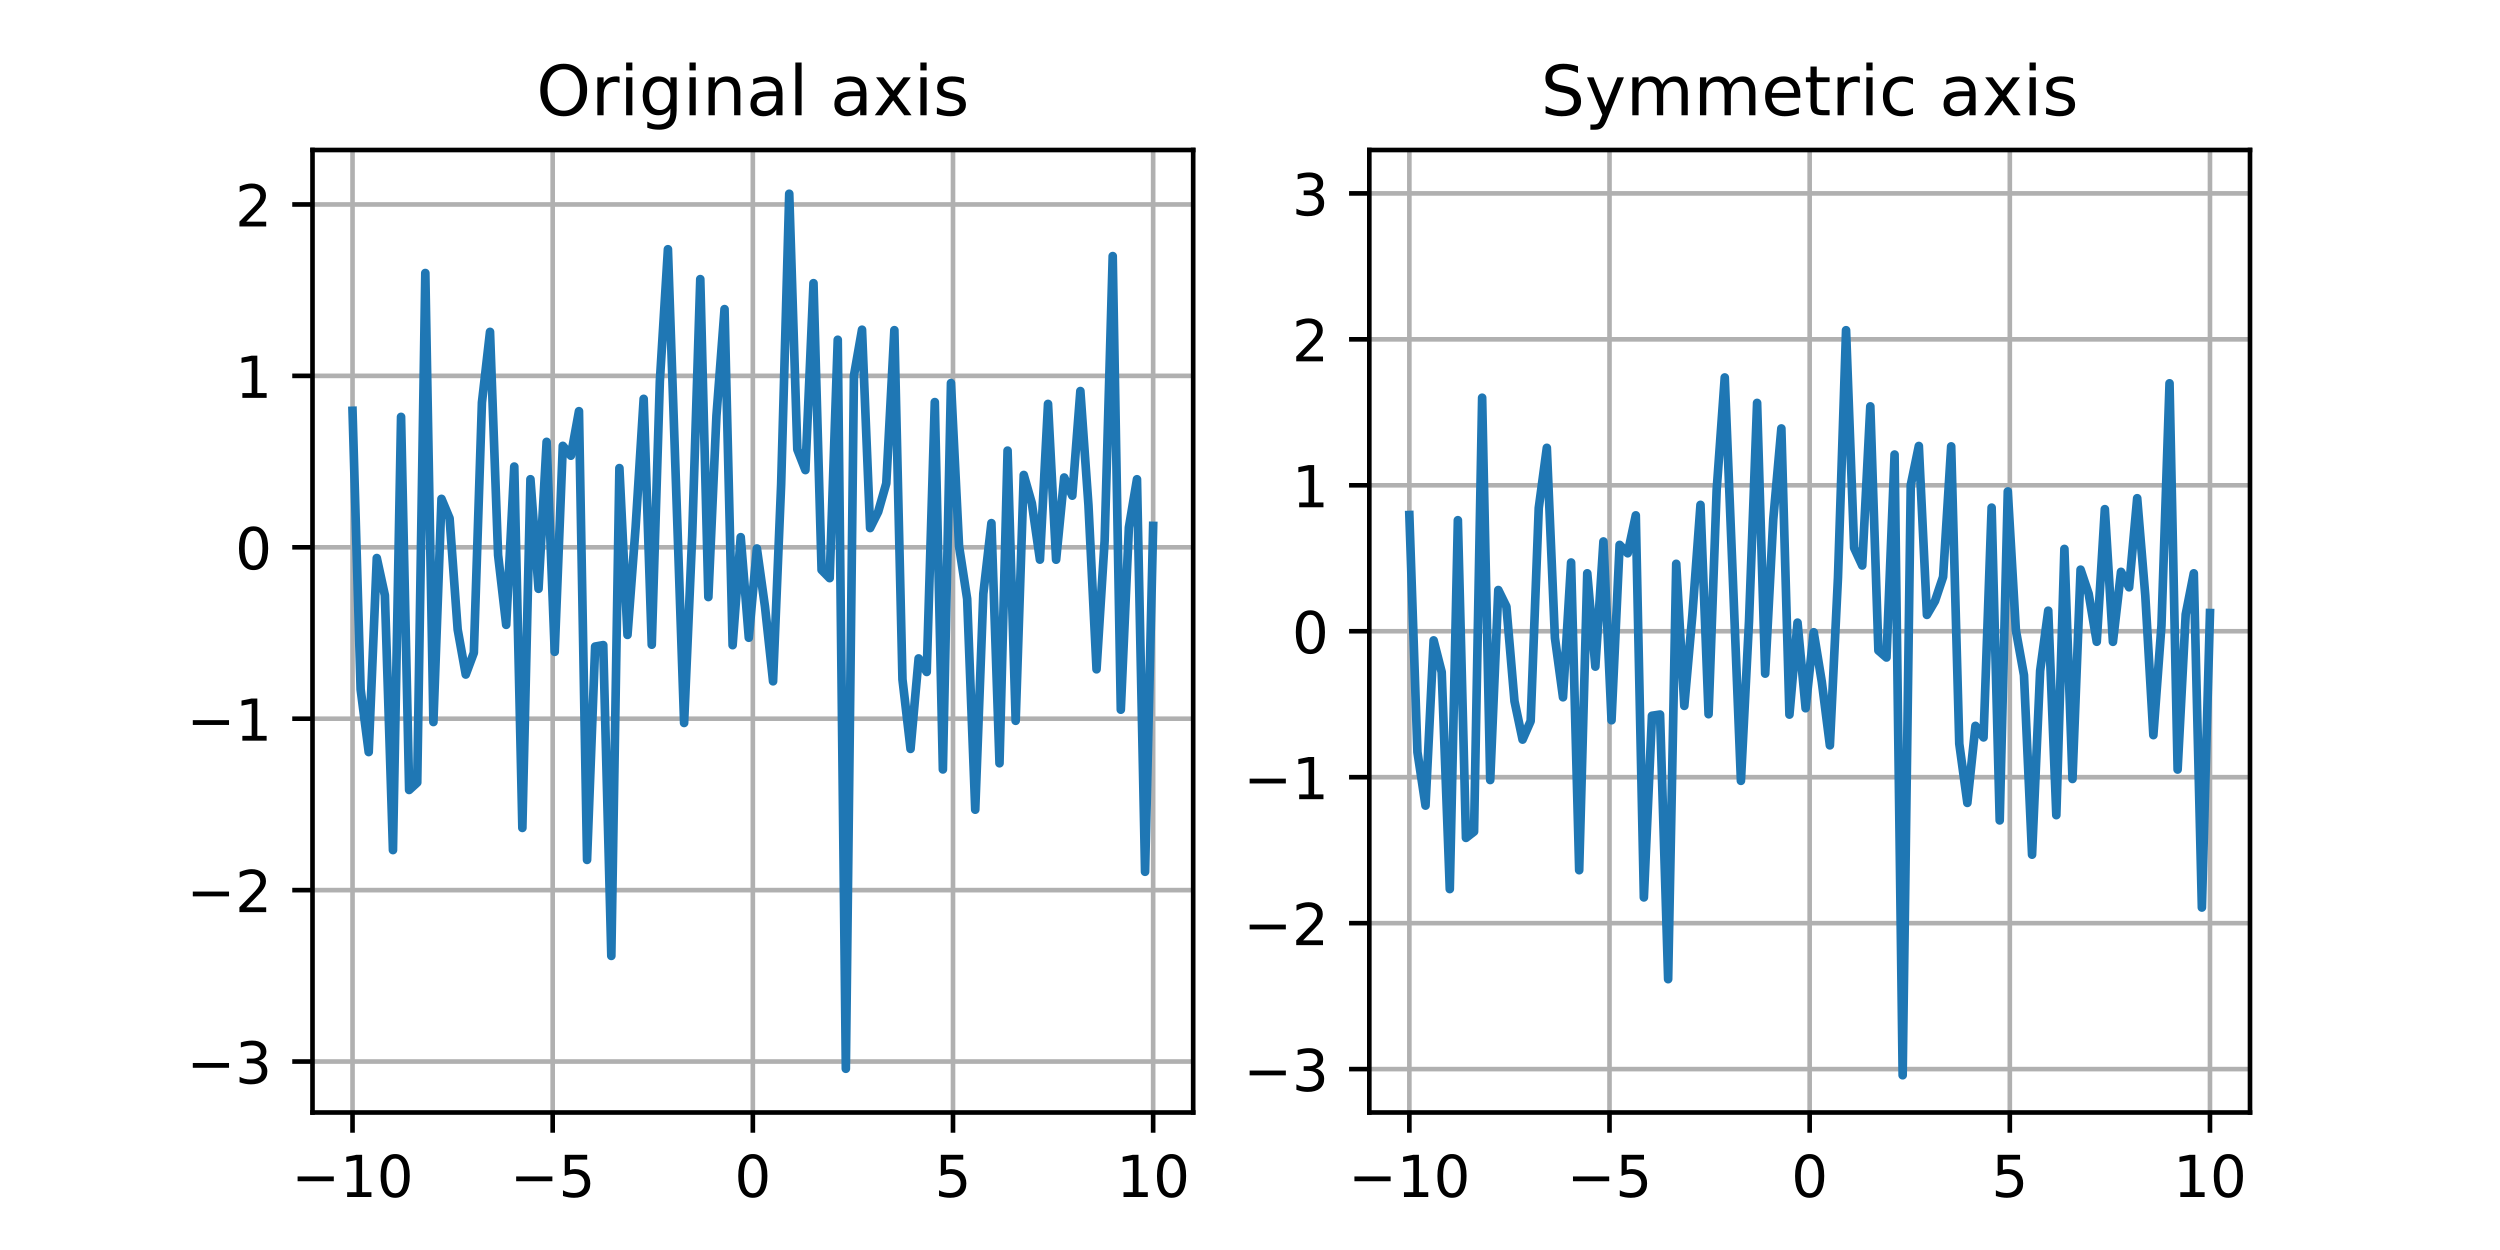
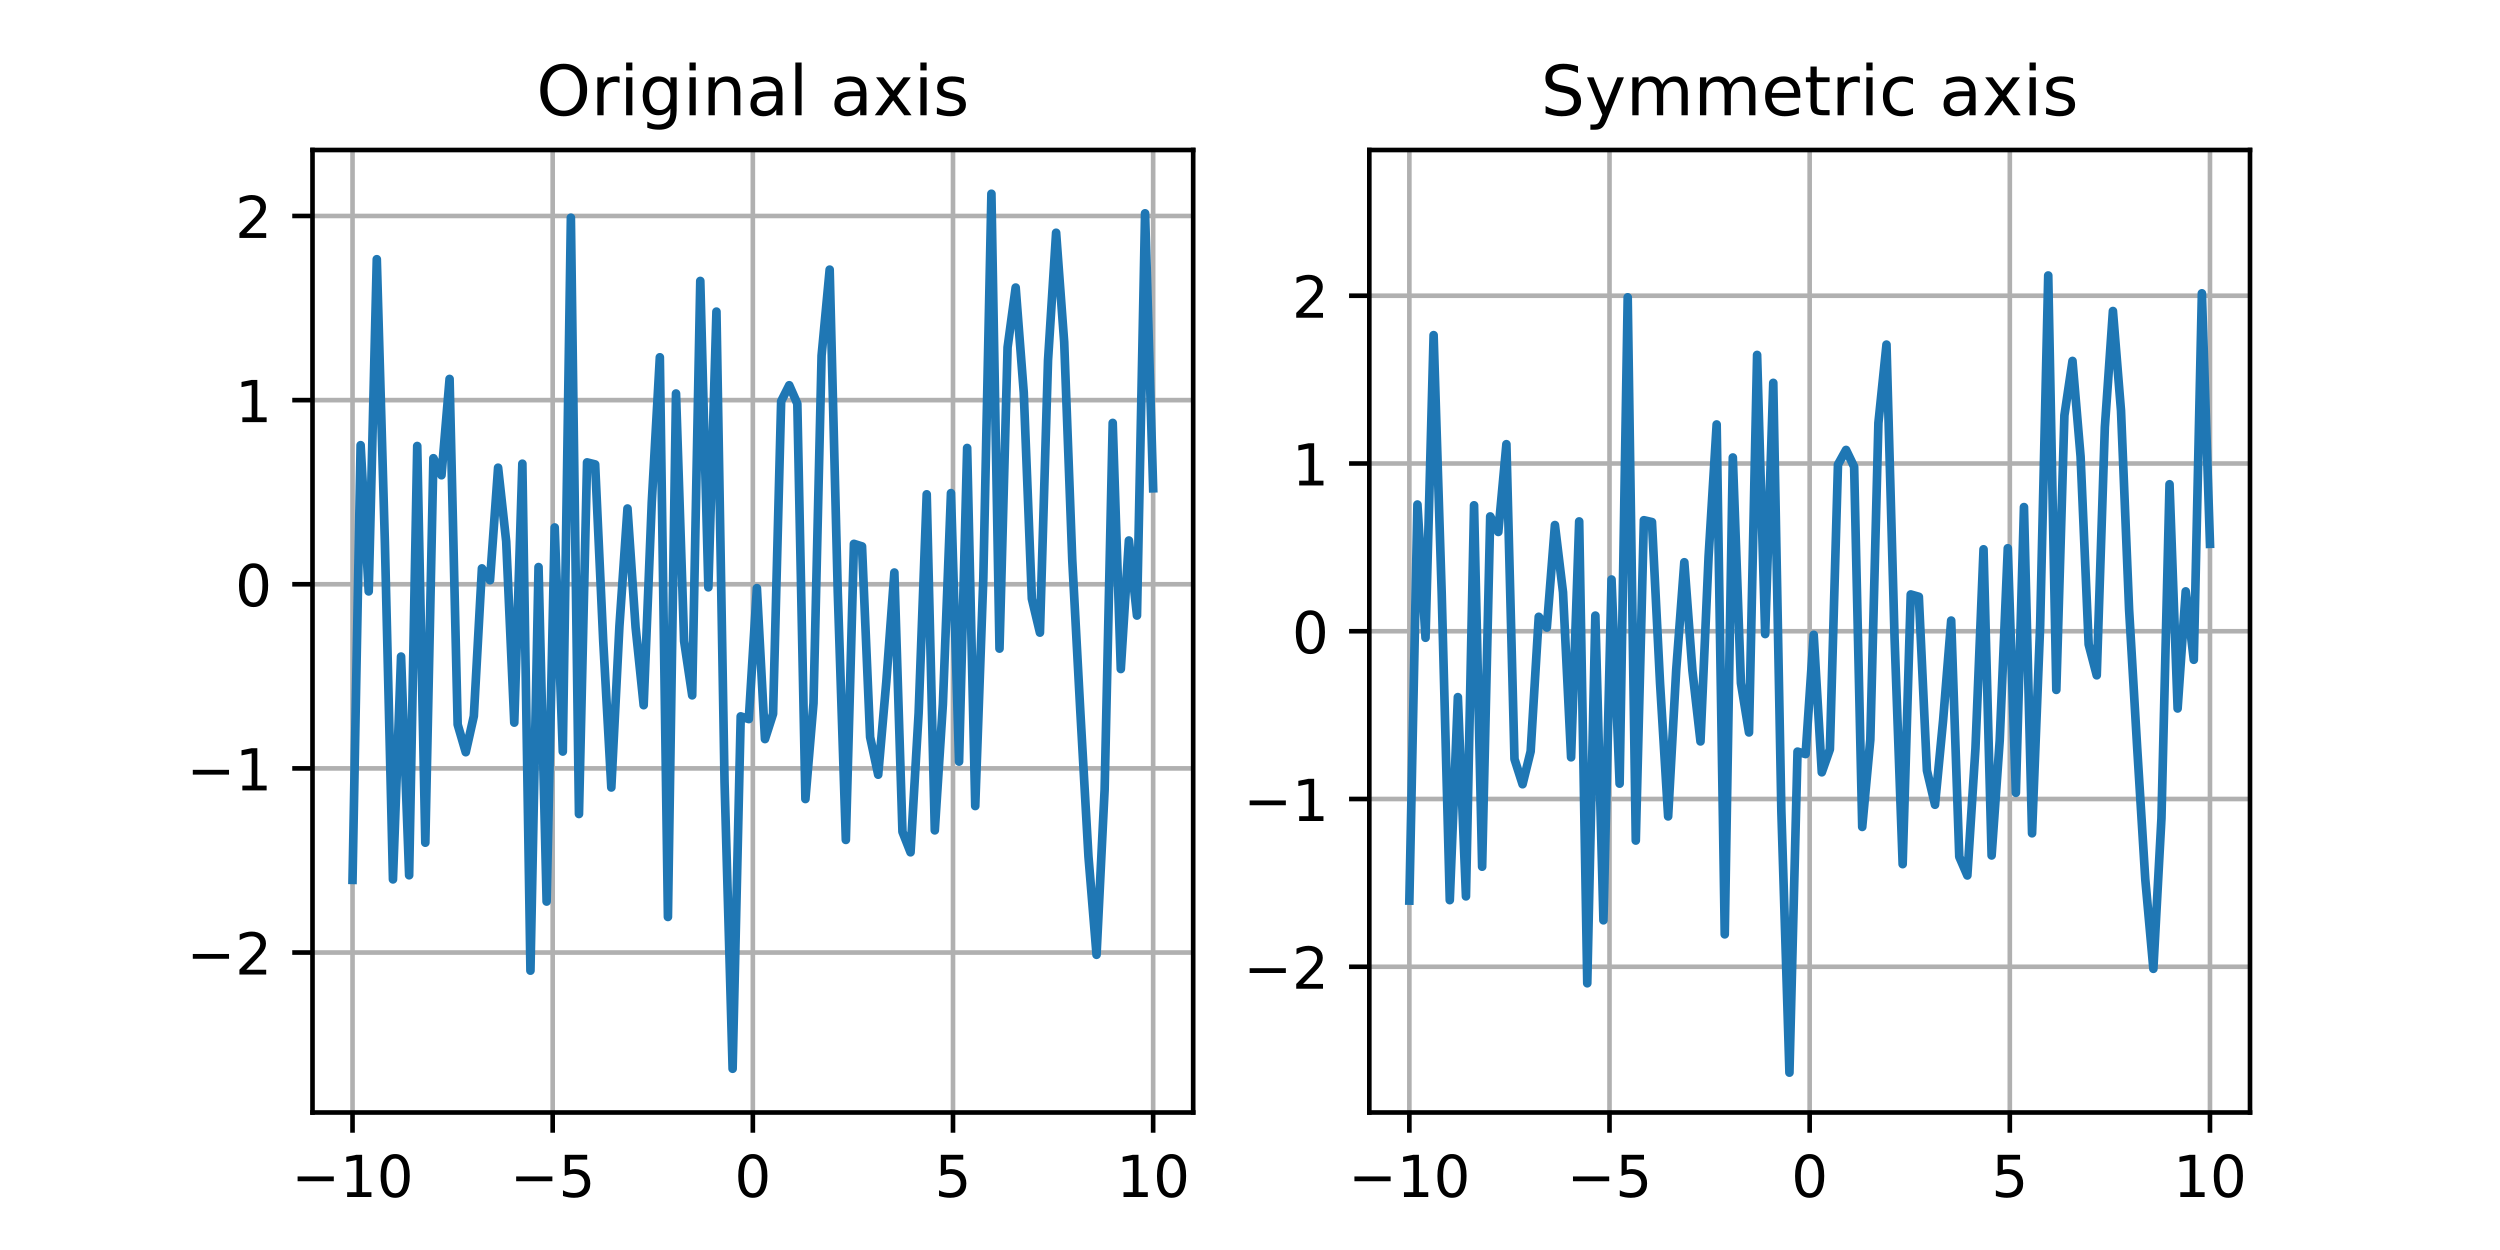
<svg xmlns="http://www.w3.org/2000/svg" xmlns:xlink="http://www.w3.org/1999/xlink" width="432pt" height="216pt" viewBox="0 0 432 216" version="1.1">
  <defs>
    <style type="text/css">*{stroke-linejoin: round; stroke-linecap: butt}</style>
  </defs>
  <g id="figure_1">
    <g id="patch_1">
      <path d="M 0 216  L 432 216  L 432 0  L 0 0  z " style="fill: #ffffff" />
    </g>
    <g id="axes_1">
      <g id="patch_2">
        <path d="M 54 192.24  L 206.182 192.24  L 206.182 25.92  L 54 25.92  z " style="fill: #ffffff" />
      </g>
      <g id="matplotlib.axis_1">
        <g id="xtick_1">
          <g id="line2d_1">
-             <path d="M 60.917 192.24  L 60.917 25.92  " clip-path="url(#pf0ca32da38)" style="fill: none; stroke: #b0b0b0; stroke-width: 0.8; stroke-linecap: square" />
+             <path d="M 60.917 192.24  L 60.917 25.92  " clip-path="url(#p2e3b4c66e9)" style="fill: none; stroke: #b0b0b0; stroke-width: 0.8; stroke-linecap: square" />
          </g>
          <g id="line2d_2">
            <defs>
-               <path id="m6219844177" d="M 0 0  L 0 3.5  " style="stroke: #000000; stroke-width: 0.8" />
+               <path id="m6298e9e919" d="M 0 0  L 0 3.5  " style="stroke: #000000; stroke-width: 0.8" />
            </defs>
            <g>
-               <use xlink:href="#m6219844177" x="60.917" y="192.24" style="stroke: #000000; stroke-width: 0.8" />
+               <use xlink:href="#m6298e9e919" x="60.917" y="192.24" style="stroke: #000000; stroke-width: 0.8" />
            </g>
          </g>
          <g id="text_1">
            <g transform="translate(50.36501 206.8384) scale(0.1 -0.1)">
              <defs>
                <path id="DejaVuSans-2212" d="M 678 2272  L 4684 2272  L 4684 1741  L 678 1741  L 678 2272  z " transform="scale(0.015625)" />
                <path id="DejaVuSans-31" d="M 794 531  L 1825 531  L 1825 4091  L 703 3866  L 703 4441  L 1819 4666  L 2450 4666  L 2450 531  L 3481 531  L 3481 0  L 794 0  L 794 531  z " transform="scale(0.015625)" />
                <path id="DejaVuSans-30" d="M 2034 4250  Q 1547 4250 1301 3770  Q 1056 3291 1056 2328  Q 1056 1369 1301 889  Q 1547 409 2034 409  Q 2525 409 2770 889  Q 3016 1369 3016 2328  Q 3016 3291 2770 3770  Q 2525 4250 2034 4250  z M 2034 4750  Q 2819 4750 3233 4129  Q 3647 3509 3647 2328  Q 3647 1150 3233 529  Q 2819 -91 2034 -91  Q 1250 -91 836 529  Q 422 1150 422 2328  Q 422 3509 836 4129  Q 1250 4750 2034 4750  z " transform="scale(0.015625)" />
              </defs>
              <use xlink:href="#DejaVuSans-2212" />
              <use xlink:href="#DejaVuSans-31" transform="translate(83.78906 0)" />
              <use xlink:href="#DejaVuSans-30" transform="translate(147.4121 0)" />
            </g>
          </g>
        </g>
        <g id="xtick_2">
          <g id="line2d_3">
-             <path d="M 95.504 192.24  L 95.504 25.92  " clip-path="url(#pf0ca32da38)" style="fill: none; stroke: #b0b0b0; stroke-width: 0.8; stroke-linecap: square" />
+             <path d="M 95.504 192.24  L 95.504 25.92  " clip-path="url(#p2e3b4c66e9)" style="fill: none; stroke: #b0b0b0; stroke-width: 0.8; stroke-linecap: square" />
          </g>
          <g id="line2d_4">
            <g>
-               <use xlink:href="#m6219844177" x="95.504" y="192.24" style="stroke: #000000; stroke-width: 0.8" />
+               <use xlink:href="#m6298e9e919" x="95.504" y="192.24" style="stroke: #000000; stroke-width: 0.8" />
            </g>
          </g>
          <g id="text_2">
            <g transform="translate(88.13304 206.8384) scale(0.1 -0.1)">
              <defs>
                <path id="DejaVuSans-35" d="M 691 4666  L 3169 4666  L 3169 4134  L 1269 4134  L 1269 2991  Q 1406 3038 1543 3061  Q 1681 3084 1819 3084  Q 2600 3084 3056 2656  Q 3513 2228 3513 1497  Q 3513 744 3044 326  Q 2575 -91 1722 -91  Q 1428 -91 1123 -41  Q 819 9 494 109  L 494 744  Q 775 591 1075 516  Q 1375 441 1709 441  Q 2250 441 2565 725  Q 2881 1009 2881 1497  Q 2881 1984 2565 2268  Q 2250 2553 1709 2553  Q 1456 2553 1204 2497  Q 953 2441 691 2322  L 691 4666  z " transform="scale(0.015625)" />
              </defs>
              <use xlink:href="#DejaVuSans-2212" />
              <use xlink:href="#DejaVuSans-35" transform="translate(83.78906 0)" />
            </g>
          </g>
        </g>
        <g id="xtick_3">
          <g id="line2d_5">
-             <path d="M 130.091 192.24  L 130.091 25.92  " clip-path="url(#pf0ca32da38)" style="fill: none; stroke: #b0b0b0; stroke-width: 0.8; stroke-linecap: square" />
+             <path d="M 130.091 192.24  L 130.091 25.92  " clip-path="url(#p2e3b4c66e9)" style="fill: none; stroke: #b0b0b0; stroke-width: 0.8; stroke-linecap: square" />
          </g>
          <g id="line2d_6">
            <g>
-               <use xlink:href="#m6219844177" x="130.091" y="192.24" style="stroke: #000000; stroke-width: 0.8" />
+               <use xlink:href="#m6298e9e919" x="130.091" y="192.24" style="stroke: #000000; stroke-width: 0.8" />
            </g>
          </g>
          <g id="text_3">
            <g transform="translate(126.9097 206.8384) scale(0.1 -0.1)">
              <use xlink:href="#DejaVuSans-30" />
            </g>
          </g>
        </g>
        <g id="xtick_4">
          <g id="line2d_7">
-             <path d="M 164.678 192.24  L 164.678 25.92  " clip-path="url(#pf0ca32da38)" style="fill: none; stroke: #b0b0b0; stroke-width: 0.8; stroke-linecap: square" />
+             <path d="M 164.678 192.24  L 164.678 25.92  " clip-path="url(#p2e3b4c66e9)" style="fill: none; stroke: #b0b0b0; stroke-width: 0.8; stroke-linecap: square" />
          </g>
          <g id="line2d_8">
            <g>
-               <use xlink:href="#m6219844177" x="164.678" y="192.24" style="stroke: #000000; stroke-width: 0.8" />
+               <use xlink:href="#m6298e9e919" x="164.678" y="192.24" style="stroke: #000000; stroke-width: 0.8" />
            </g>
          </g>
          <g id="text_4">
            <g transform="translate(161.4964 206.8384) scale(0.1 -0.1)">
              <use xlink:href="#DejaVuSans-35" />
            </g>
          </g>
        </g>
        <g id="xtick_5">
          <g id="line2d_9">
-             <path d="M 199.264 192.24  L 199.264 25.92  " clip-path="url(#pf0ca32da38)" style="fill: none; stroke: #b0b0b0; stroke-width: 0.8; stroke-linecap: square" />
+             <path d="M 199.264 192.24  L 199.264 25.92  " clip-path="url(#p2e3b4c66e9)" style="fill: none; stroke: #b0b0b0; stroke-width: 0.8; stroke-linecap: square" />
          </g>
          <g id="line2d_10">
            <g>
-               <use xlink:href="#m6219844177" x="199.264" y="192.24" style="stroke: #000000; stroke-width: 0.8" />
+               <use xlink:href="#m6298e9e919" x="199.264" y="192.24" style="stroke: #000000; stroke-width: 0.8" />
            </g>
          </g>
          <g id="text_5">
            <g transform="translate(192.902 206.8384) scale(0.1 -0.1)">
              <use xlink:href="#DejaVuSans-31" />
              <use xlink:href="#DejaVuSans-30" transform="translate(63.62305 0)" />
            </g>
          </g>
        </g>
      </g>
      <g id="matplotlib.axis_2">
        <g id="ytick_1">
          <g id="line2d_11">
-             <path d="M 54 183.434  L 206.182 183.434  " clip-path="url(#pf0ca32da38)" style="fill: none; stroke: #b0b0b0; stroke-width: 0.8; stroke-linecap: square" />
+             <path d="M 54 164.597  L 206.182 164.597  " clip-path="url(#p2e3b4c66e9)" style="fill: none; stroke: #b0b0b0; stroke-width: 0.8; stroke-linecap: square" />
          </g>
          <g id="line2d_12">
            <defs>
-               <path id="m2a6bf1ae21" d="M 0 0  L -3.5 0  " style="stroke: #000000; stroke-width: 0.8" />
+               <path id="m61e21901cb" d="M 0 0  L -3.5 0  " style="stroke: #000000; stroke-width: 0.8" />
            </defs>
            <g>
-               <use xlink:href="#m2a6bf1ae21" x="54" y="183.434" style="stroke: #000000; stroke-width: 0.8" />
+               <use xlink:href="#m61e21901cb" x="54" y="164.597" style="stroke: #000000; stroke-width: 0.8" />
            </g>
          </g>
          <g id="text_6">
-             <g transform="translate(32.25781 187.2335) scale(0.1 -0.1)">
-               <defs>
-                 <path id="DejaVuSans-33" d="M 2597 2516  Q 3050 2419 3304 2112  Q 3559 1806 3559 1356  Q 3559 666 3084 287  Q 2609 -91 1734 -91  Q 1441 -91 1130 -33  Q 819 25 488 141  L 488 750  Q 750 597 1062 519  Q 1375 441 1716 441  Q 2309 441 2620 675  Q 2931 909 2931 1356  Q 2931 1769 2642 2001  Q 2353 2234 1838 2234  L 1294 2234  L 1294 2753  L 1863 2753  Q 2328 2753 2575 2939  Q 2822 3125 2822 3475  Q 2822 3834 2567 4026  Q 2313 4219 1838 4219  Q 1578 4219 1281 4162  Q 984 4106 628 3988  L 628 4550  Q 988 4650 1302 4700  Q 1616 4750 1894 4750  Q 2613 4750 3031 4423  Q 3450 4097 3450 3541  Q 3450 3153 3228 2886  Q 3006 2619 2597 2516  z " transform="scale(0.015625)" />
-               </defs>
-               <use xlink:href="#DejaVuSans-2212" />
-               <use xlink:href="#DejaVuSans-33" transform="translate(83.78906 0)" />
-             </g>
-           </g>
-         </g>
-         <g id="ytick_2">
-           <g id="line2d_13">
-             <path d="M 54 153.814  L 206.182 153.814  " clip-path="url(#pf0ca32da38)" style="fill: none; stroke: #b0b0b0; stroke-width: 0.8; stroke-linecap: square" />
-           </g>
-           <g id="line2d_14">
-             <g>
-               <use xlink:href="#m2a6bf1ae21" x="54" y="153.814" style="stroke: #000000; stroke-width: 0.8" />
-             </g>
-           </g>
-           <g id="text_7">
-             <g transform="translate(32.25781 157.6128) scale(0.1 -0.1)">
+             <g transform="translate(32.25781 168.3963) scale(0.1 -0.1)">
              <defs>
                <path id="DejaVuSans-32" d="M 1228 531  L 3431 531  L 3431 0  L 469 0  L 469 531  Q 828 903 1448 1529  Q 2069 2156 2228 2338  Q 2531 2678 2651 2914  Q 2772 3150 2772 3378  Q 2772 3750 2511 3984  Q 2250 4219 1831 4219  Q 1534 4219 1204 4116  Q 875 4013 500 3803  L 500 4441  Q 881 4594 1212 4672  Q 1544 4750 1819 4750  Q 2544 4750 2975 4387  Q 3406 4025 3406 3419  Q 3406 3131 3298 2873  Q 3191 2616 2906 2266  Q 2828 2175 2409 1742  Q 1991 1309 1228 531  z " transform="scale(0.015625)" />
              </defs>
              <use xlink:href="#DejaVuSans-2212" />
              <use xlink:href="#DejaVuSans-32" transform="translate(83.78906 0)" />
            </g>
          </g>
        </g>
+         <g id="ytick_2">
+           <g id="line2d_13">
+             <path d="M 54 132.778  L 206.182 132.778  " clip-path="url(#p2e3b4c66e9)" style="fill: none; stroke: #b0b0b0; stroke-width: 0.8; stroke-linecap: square" />
+           </g>
+           <g id="line2d_14">
+             <g>
+               <use xlink:href="#m61e21901cb" x="54" y="132.778" style="stroke: #000000; stroke-width: 0.8" />
+             </g>
+           </g>
+           <g id="text_7">
+             <g transform="translate(32.25781 136.5772) scale(0.1 -0.1)">
+               <use xlink:href="#DejaVuSans-2212" />
+               <use xlink:href="#DejaVuSans-31" transform="translate(83.78906 0)" />
+             </g>
+           </g>
+         </g>
        <g id="ytick_3">
          <g id="line2d_15">
-             <path d="M 54 124.193  L 206.182 124.193  " clip-path="url(#pf0ca32da38)" style="fill: none; stroke: #b0b0b0; stroke-width: 0.8; stroke-linecap: square" />
+             <path d="M 54 100.959  L 206.182 100.959  " clip-path="url(#p2e3b4c66e9)" style="fill: none; stroke: #b0b0b0; stroke-width: 0.8; stroke-linecap: square" />
          </g>
          <g id="line2d_16">
            <g>
-               <use xlink:href="#m2a6bf1ae21" x="54" y="124.193" style="stroke: #000000; stroke-width: 0.8" />
+               <use xlink:href="#m61e21901cb" x="54" y="100.959" style="stroke: #000000; stroke-width: 0.8" />
            </g>
          </g>
          <g id="text_8">
-             <g transform="translate(32.25781 127.9921) scale(0.1 -0.1)">
-               <use xlink:href="#DejaVuSans-2212" />
-               <use xlink:href="#DejaVuSans-31" transform="translate(83.78906 0)" />
+             <g transform="translate(40.6375 104.7582) scale(0.1 -0.1)">
+               <use xlink:href="#DejaVuSans-30" />
            </g>
          </g>
        </g>
        <g id="ytick_4">
          <g id="line2d_17">
-             <path d="M 54 94.572  L 206.182 94.572  " clip-path="url(#pf0ca32da38)" style="fill: none; stroke: #b0b0b0; stroke-width: 0.8; stroke-linecap: square" />
+             <path d="M 54 69.14  L 206.182 69.14  " clip-path="url(#p2e3b4c66e9)" style="fill: none; stroke: #b0b0b0; stroke-width: 0.8; stroke-linecap: square" />
          </g>
          <g id="line2d_18">
            <g>
-               <use xlink:href="#m2a6bf1ae21" x="54" y="94.572" style="stroke: #000000; stroke-width: 0.8" />
+               <use xlink:href="#m61e21901cb" x="54" y="69.14" style="stroke: #000000; stroke-width: 0.8" />
            </g>
          </g>
          <g id="text_9">
-             <g transform="translate(40.6375 98.37139) scale(0.1 -0.1)">
-               <use xlink:href="#DejaVuSans-30" />
+             <g transform="translate(40.6375 72.93912) scale(0.1 -0.1)">
+               <use xlink:href="#DejaVuSans-31" />
            </g>
          </g>
        </g>
        <g id="ytick_5">
          <g id="line2d_19">
-             <path d="M 54 64.951  L 206.182 64.951  " clip-path="url(#pf0ca32da38)" style="fill: none; stroke: #b0b0b0; stroke-width: 0.8; stroke-linecap: square" />
+             <path d="M 54 37.321  L 206.182 37.321  " clip-path="url(#p2e3b4c66e9)" style="fill: none; stroke: #b0b0b0; stroke-width: 0.8; stroke-linecap: square" />
          </g>
          <g id="line2d_20">
            <g>
-               <use xlink:href="#m2a6bf1ae21" x="54" y="64.951" style="stroke: #000000; stroke-width: 0.8" />
+               <use xlink:href="#m61e21901cb" x="54" y="37.321" style="stroke: #000000; stroke-width: 0.8" />
            </g>
          </g>
          <g id="text_10">
-             <g transform="translate(40.6375 68.75069) scale(0.1 -0.1)">
-               <use xlink:href="#DejaVuSans-31" />
-             </g>
-           </g>
-         </g>
-         <g id="ytick_6">
-           <g id="line2d_21">
-             <path d="M 54 35.331  L 206.182 35.331  " clip-path="url(#pf0ca32da38)" style="fill: none; stroke: #b0b0b0; stroke-width: 0.8; stroke-linecap: square" />
-           </g>
-           <g id="line2d_22">
-             <g>
-               <use xlink:href="#m2a6bf1ae21" x="54" y="35.331" style="stroke: #000000; stroke-width: 0.8" />
-             </g>
-           </g>
-           <g id="text_11">
-             <g transform="translate(40.6375 39.12999) scale(0.1 -0.1)">
+             <g transform="translate(40.6375 41.12008) scale(0.1 -0.1)">
              <use xlink:href="#DejaVuSans-32" />
            </g>
          </g>
        </g>
      </g>
-       <g id="line2d_23">
-         <path d="M 60.917 70.987  L 62.315 119.102  L 63.712 129.955  L 65.11 96.432  L 66.507 102.863  L 67.905 146.894  L 69.302 72.038  L 70.699 136.506  L 72.097 135.227  L 73.494 47.18  L 74.892 124.768  L 76.289 86.205  L 77.687 89.565  L 79.084 108.772  L 80.482 116.559  L 81.879 112.805  L 83.276 69.559  L 84.674 57.348  L 86.071 95.926  L 87.469 107.972  L 88.866 80.625  L 90.264 143.064  L 91.661 82.812  L 93.059 101.745  L 94.456 76.355  L 95.853 112.634  L 97.251 77.047  L 98.648 78.744  L 100.046 71.054  L 101.443 148.588  L 102.841 111.725  L 104.238 111.475  L 105.636 165.18  L 107.033 80.888  L 108.431 109.713  L 109.828 91.193  L 111.225 68.922  L 112.623 111.405  L 114.02 65.881  L 115.418 43.07  L 116.815 83.829  L 118.213 124.927  L 119.61 92.574  L 121.008 48.234  L 122.405 103.171  L 123.802 71.83  L 125.2 53.418  L 126.597 111.485  L 127.995 92.825  L 129.392 110.199  L 130.79 94.779  L 132.187 104.827  L 133.585 117.73  L 134.982 83.685  L 136.379 33.48  L 137.777 77.664  L 139.174 81.228  L 140.572 48.933  L 141.969 98.481  L 143.367 99.903  L 144.764 58.711  L 146.162 184.68  L 147.559 64.923  L 148.956 56.976  L 150.354 91.248  L 151.751 88.435  L 153.149 83.532  L 154.546 57.055  L 155.944 117.401  L 157.341 129.408  L 158.739 113.775  L 160.136 116.114  L 161.533 69.484  L 162.931 132.96  L 164.328 66.195  L 165.726 94.381  L 167.123 103.483  L 168.521 139.913  L 169.918 102.606  L 171.316 90.4  L 172.713 131.892  L 174.11 77.867  L 175.508 124.552  L 176.905 82.074  L 178.303 86.972  L 179.7 96.705  L 181.098 69.797  L 182.495 96.716  L 183.893 82.517  L 185.29 85.651  L 186.687 67.575  L 188.085 87.302  L 189.482 115.656  L 190.88 93.457  L 192.277 44.255  L 193.675 122.635  L 195.072 91.144  L 196.47 82.818  L 197.867 150.642  L 199.264 90.876  " clip-path="url(#pf0ca32da38)" style="fill: none; stroke: #1f77b4; stroke-width: 1.5; stroke-linecap: square" />
+       <g id="line2d_21">
+         <path d="M 60.917 152.044  L 62.315 76.927  L 63.712 102.193  L 65.11 44.794  L 66.507 93.751  L 67.905 151.958  L 69.302 113.457  L 70.699 151.245  L 72.097 77.071  L 73.494 145.618  L 74.892 79.181  L 76.289 82.123  L 77.687 65.482  L 79.084 125.201  L 80.482 129.979  L 81.879 123.74  L 83.276 98.22  L 84.674 100.258  L 86.071 80.816  L 87.469 93.56  L 88.866 124.869  L 90.264 80.127  L 91.661 167.728  L 93.059 97.992  L 94.456 155.787  L 95.853 91.148  L 97.251 129.865  L 98.648 37.622  L 100.046 140.658  L 101.443 79.901  L 102.841 80.25  L 104.238 110.825  L 105.636 136.077  L 107.033 108.256  L 108.431 87.873  L 109.828 108.389  L 111.225 121.857  L 112.623 86.83  L 114.02 61.739  L 115.418 158.449  L 116.815 68.002  L 118.213 110.785  L 119.61 120.154  L 121.008 48.548  L 122.405 101.49  L 123.802 53.849  L 125.2 135.118  L 126.597 184.68  L 127.995 123.79  L 129.392 124.257  L 130.79 101.635  L 132.187 127.711  L 133.585 123.351  L 134.982 69.345  L 136.379 66.571  L 137.777 69.754  L 139.174 138.072  L 140.572 121.531  L 141.969 61.452  L 143.367 46.591  L 144.764 102.285  L 146.162 145.135  L 147.559 93.979  L 148.956 94.418  L 150.354 127.37  L 151.751 133.868  L 153.149 117.875  L 154.546 98.935  L 155.944 143.733  L 157.341 147.278  L 158.739 123.204  L 160.136 85.417  L 161.533 143.486  L 162.931 121.704  L 164.328 85.214  L 165.726 131.606  L 167.123 77.409  L 168.521 139.284  L 169.918 99.92  L 171.316 33.48  L 172.713 112.079  L 174.11 60.022  L 175.508 49.689  L 176.905 67.821  L 178.303 103.455  L 179.7 109.318  L 181.098 62.279  L 182.495 40.222  L 183.893 59.139  L 185.29 96.857  L 186.687 123.073  L 188.085 148.006  L 189.482 164.987  L 190.88 136.44  L 192.277 73.08  L 193.675 115.607  L 195.072 93.4  L 196.47 106.367  L 197.867 36.865  L 199.264 84.378  " clip-path="url(#p2e3b4c66e9)" style="fill: none; stroke: #1f77b4; stroke-width: 1.5; stroke-linecap: square" />
      </g>
      <g id="patch_3">
        <path d="M 54 192.24  L 54 25.92  " style="fill: none; stroke: #000000; stroke-width: 0.8; stroke-linejoin: miter; stroke-linecap: square" />
      </g>
      <g id="patch_4">
        <path d="M 206.182 192.24  L 206.182 25.92  " style="fill: none; stroke: #000000; stroke-width: 0.8; stroke-linejoin: miter; stroke-linecap: square" />
      </g>
      <g id="patch_5">
        <path d="M 54 192.24  L 206.182 192.24  " style="fill: none; stroke: #000000; stroke-width: 0.8; stroke-linejoin: miter; stroke-linecap: square" />
      </g>
      <g id="patch_6">
        <path d="M 54 25.92  L 206.182 25.92  " style="fill: none; stroke: #000000; stroke-width: 0.8; stroke-linejoin: miter; stroke-linecap: square" />
      </g>
-       <g id="text_12">
+       <g id="text_11">
        <g transform="translate(92.68466 19.92) scale(0.12 -0.12)">
          <defs>
            <path id="DejaVuSans-4f" d="M 2522 4238  Q 1834 4238 1429 3725  Q 1025 3213 1025 2328  Q 1025 1447 1429 934  Q 1834 422 2522 422  Q 3209 422 3611 934  Q 4013 1447 4013 2328  Q 4013 3213 3611 3725  Q 3209 4238 2522 4238  z M 2522 4750  Q 3503 4750 4090 4092  Q 4678 3434 4678 2328  Q 4678 1225 4090 567  Q 3503 -91 2522 -91  Q 1538 -91 948 565  Q 359 1222 359 2328  Q 359 3434 948 4092  Q 1538 4750 2522 4750  z " transform="scale(0.015625)" />
            <path id="DejaVuSans-72" d="M 2631 2963  Q 2534 3019 2420 3045  Q 2306 3072 2169 3072  Q 1681 3072 1420 2755  Q 1159 2438 1159 1844  L 1159 0  L 581 0  L 581 3500  L 1159 3500  L 1159 2956  Q 1341 3275 1631 3429  Q 1922 3584 2338 3584  Q 2397 3584 2469 3576  Q 2541 3569 2628 3553  L 2631 2963  z " transform="scale(0.015625)" />
            <path id="DejaVuSans-69" d="M 603 3500  L 1178 3500  L 1178 0  L 603 0  L 603 3500  z M 603 4863  L 1178 4863  L 1178 4134  L 603 4134  L 603 4863  z " transform="scale(0.015625)" />
            <path id="DejaVuSans-67" d="M 2906 1791  Q 2906 2416 2648 2759  Q 2391 3103 1925 3103  Q 1463 3103 1205 2759  Q 947 2416 947 1791  Q 947 1169 1205 825  Q 1463 481 1925 481  Q 2391 481 2648 825  Q 2906 1169 2906 1791  z M 3481 434  Q 3481 -459 3084 -895  Q 2688 -1331 1869 -1331  Q 1566 -1331 1297 -1286  Q 1028 -1241 775 -1147  L 775 -588  Q 1028 -725 1275 -790  Q 1522 -856 1778 -856  Q 2344 -856 2625 -561  Q 2906 -266 2906 331  L 2906 616  Q 2728 306 2450 153  Q 2172 0 1784 0  Q 1141 0 747 490  Q 353 981 353 1791  Q 353 2603 747 3093  Q 1141 3584 1784 3584  Q 2172 3584 2450 3431  Q 2728 3278 2906 2969  L 2906 3500  L 3481 3500  L 3481 434  z " transform="scale(0.015625)" />
            <path id="DejaVuSans-6e" d="M 3513 2113  L 3513 0  L 2938 0  L 2938 2094  Q 2938 2591 2744 2837  Q 2550 3084 2163 3084  Q 1697 3084 1428 2787  Q 1159 2491 1159 1978  L 1159 0  L 581 0  L 581 3500  L 1159 3500  L 1159 2956  Q 1366 3272 1645 3428  Q 1925 3584 2291 3584  Q 2894 3584 3203 3211  Q 3513 2838 3513 2113  z " transform="scale(0.015625)" />
            <path id="DejaVuSans-61" d="M 2194 1759  Q 1497 1759 1228 1600  Q 959 1441 959 1056  Q 959 750 1161 570  Q 1363 391 1709 391  Q 2188 391 2477 730  Q 2766 1069 2766 1631  L 2766 1759  L 2194 1759  z M 3341 1997  L 3341 0  L 2766 0  L 2766 531  Q 2569 213 2275 61  Q 1981 -91 1556 -91  Q 1019 -91 701 211  Q 384 513 384 1019  Q 384 1609 779 1909  Q 1175 2209 1959 2209  L 2766 2209  L 2766 2266  Q 2766 2663 2505 2880  Q 2244 3097 1772 3097  Q 1472 3097 1187 3025  Q 903 2953 641 2809  L 641 3341  Q 956 3463 1253 3523  Q 1550 3584 1831 3584  Q 2591 3584 2966 3190  Q 3341 2797 3341 1997  z " transform="scale(0.015625)" />
            <path id="DejaVuSans-6c" d="M 603 4863  L 1178 4863  L 1178 0  L 603 0  L 603 4863  z " transform="scale(0.015625)" />
            <path id="DejaVuSans-20" transform="scale(0.015625)" />
            <path id="DejaVuSans-78" d="M 3513 3500  L 2247 1797  L 3578 0  L 2900 0  L 1881 1375  L 863 0  L 184 0  L 1544 1831  L 300 3500  L 978 3500  L 1906 2253  L 2834 3500  L 3513 3500  z " transform="scale(0.015625)" />
            <path id="DejaVuSans-73" d="M 2834 3397  L 2834 2853  Q 2591 2978 2328 3040  Q 2066 3103 1784 3103  Q 1356 3103 1142 2972  Q 928 2841 928 2578  Q 928 2378 1081 2264  Q 1234 2150 1697 2047  L 1894 2003  Q 2506 1872 2764 1633  Q 3022 1394 3022 966  Q 3022 478 2636 193  Q 2250 -91 1575 -91  Q 1294 -91 989 -36  Q 684 19 347 128  L 347 722  Q 666 556 975 473  Q 1284 391 1588 391  Q 1994 391 2212 530  Q 2431 669 2431 922  Q 2431 1156 2273 1281  Q 2116 1406 1581 1522  L 1381 1569  Q 847 1681 609 1914  Q 372 2147 372 2553  Q 372 3047 722 3315  Q 1072 3584 1716 3584  Q 2034 3584 2315 3537  Q 2597 3491 2834 3397  z " transform="scale(0.015625)" />
          </defs>
          <use xlink:href="#DejaVuSans-4f" />
          <use xlink:href="#DejaVuSans-72" transform="translate(78.71094 0)" />
          <use xlink:href="#DejaVuSans-69" transform="translate(119.8242 0)" />
          <use xlink:href="#DejaVuSans-67" transform="translate(147.6074 0)" />
          <use xlink:href="#DejaVuSans-69" transform="translate(211.084 0)" />
          <use xlink:href="#DejaVuSans-6e" transform="translate(238.8672 0)" />
          <use xlink:href="#DejaVuSans-61" transform="translate(302.2461 0)" />
          <use xlink:href="#DejaVuSans-6c" transform="translate(363.5254 0)" />
          <use xlink:href="#DejaVuSans-20" transform="translate(391.3086 0)" />
          <use xlink:href="#DejaVuSans-61" transform="translate(423.0957 0)" />
          <use xlink:href="#DejaVuSans-78" transform="translate(484.375 0)" />
          <use xlink:href="#DejaVuSans-69" transform="translate(543.5547 0)" />
          <use xlink:href="#DejaVuSans-73" transform="translate(571.3379 0)" />
        </g>
      </g>
    </g>
    <g id="axes_2">
      <g id="patch_7">
        <path d="M 236.618 192.24  L 388.8 192.24  L 388.8 25.92  L 236.618 25.92  z " style="fill: #ffffff" />
      </g>
      <g id="matplotlib.axis_3">
        <g id="xtick_6">
-           <g id="line2d_24">
-             <path d="M 243.536 192.24  L 243.536 25.92  " clip-path="url(#pac384169c9)" style="fill: none; stroke: #b0b0b0; stroke-width: 0.8; stroke-linecap: square" />
-           </g>
-           <g id="line2d_25">
-             <g>
-               <use xlink:href="#m6219844177" x="243.536" y="192.24" style="stroke: #000000; stroke-width: 0.8" />
-             </g>
-           </g>
-           <g id="text_13">
+           <g id="line2d_22">
+             <path d="M 243.536 192.24  L 243.536 25.92  " clip-path="url(#p52600e6737)" style="fill: none; stroke: #b0b0b0; stroke-width: 0.8; stroke-linecap: square" />
+           </g>
+           <g id="line2d_23">
+             <g>
+               <use xlink:href="#m6298e9e919" x="243.536" y="192.24" style="stroke: #000000; stroke-width: 0.8" />
+             </g>
+           </g>
+           <g id="text_12">
            <g transform="translate(232.9832 206.8384) scale(0.1 -0.1)">
              <use xlink:href="#DejaVuSans-2212" />
              <use xlink:href="#DejaVuSans-31" transform="translate(83.78906 0)" />
              <use xlink:href="#DejaVuSans-30" transform="translate(147.4121 0)" />
            </g>
          </g>
        </g>
        <g id="xtick_7">
+           <g id="line2d_24">
+             <path d="M 278.122 192.24  L 278.122 25.92  " clip-path="url(#p52600e6737)" style="fill: none; stroke: #b0b0b0; stroke-width: 0.8; stroke-linecap: square" />
+           </g>
+           <g id="line2d_25">
+             <g>
+               <use xlink:href="#m6298e9e919" x="278.122" y="192.24" style="stroke: #000000; stroke-width: 0.8" />
+             </g>
+           </g>
+           <g id="text_13">
+             <g transform="translate(270.7512 206.8384) scale(0.1 -0.1)">
+               <use xlink:href="#DejaVuSans-2212" />
+               <use xlink:href="#DejaVuSans-35" transform="translate(83.78906 0)" />
+             </g>
+           </g>
+         </g>
+         <g id="xtick_8">
          <g id="line2d_26">
-             <path d="M 278.122 192.24  L 278.122 25.92  " clip-path="url(#pac384169c9)" style="fill: none; stroke: #b0b0b0; stroke-width: 0.8; stroke-linecap: square" />
+             <path d="M 312.709 192.24  L 312.709 25.92  " clip-path="url(#p52600e6737)" style="fill: none; stroke: #b0b0b0; stroke-width: 0.8; stroke-linecap: square" />
          </g>
          <g id="line2d_27">
            <g>
-               <use xlink:href="#m6219844177" x="278.122" y="192.24" style="stroke: #000000; stroke-width: 0.8" />
+               <use xlink:href="#m6298e9e919" x="312.709" y="192.24" style="stroke: #000000; stroke-width: 0.8" />
            </g>
          </g>
          <g id="text_14">
-             <g transform="translate(270.7512 206.8384) scale(0.1 -0.1)">
-               <use xlink:href="#DejaVuSans-2212" />
-               <use xlink:href="#DejaVuSans-35" transform="translate(83.78906 0)" />
-             </g>
-           </g>
-         </g>
-         <g id="xtick_8">
-           <g id="line2d_28">
-             <path d="M 312.709 192.24  L 312.709 25.92  " clip-path="url(#pac384169c9)" style="fill: none; stroke: #b0b0b0; stroke-width: 0.8; stroke-linecap: square" />
-           </g>
-           <g id="line2d_29">
-             <g>
-               <use xlink:href="#m6219844177" x="312.709" y="192.24" style="stroke: #000000; stroke-width: 0.8" />
-             </g>
-           </g>
-           <g id="text_15">
            <g transform="translate(309.5278 206.8384) scale(0.1 -0.1)">
              <use xlink:href="#DejaVuSans-30" />
            </g>
          </g>
        </g>
        <g id="xtick_9">
-           <g id="line2d_30">
-             <path d="M 347.296 192.24  L 347.296 25.92  " clip-path="url(#pac384169c9)" style="fill: none; stroke: #b0b0b0; stroke-width: 0.8; stroke-linecap: square" />
-           </g>
-           <g id="line2d_31">
-             <g>
-               <use xlink:href="#m6219844177" x="347.296" y="192.24" style="stroke: #000000; stroke-width: 0.8" />
-             </g>
-           </g>
-           <g id="text_16">
+           <g id="line2d_28">
+             <path d="M 347.296 192.24  L 347.296 25.92  " clip-path="url(#p52600e6737)" style="fill: none; stroke: #b0b0b0; stroke-width: 0.8; stroke-linecap: square" />
+           </g>
+           <g id="line2d_29">
+             <g>
+               <use xlink:href="#m6298e9e919" x="347.296" y="192.24" style="stroke: #000000; stroke-width: 0.8" />
+             </g>
+           </g>
+           <g id="text_15">
            <g transform="translate(344.1146 206.8384) scale(0.1 -0.1)">
              <use xlink:href="#DejaVuSans-35" />
            </g>
          </g>
        </g>
        <g id="xtick_10">
-           <g id="line2d_32">
-             <path d="M 381.883 192.24  L 381.883 25.92  " clip-path="url(#pac384169c9)" style="fill: none; stroke: #b0b0b0; stroke-width: 0.8; stroke-linecap: square" />
-           </g>
-           <g id="line2d_33">
-             <g>
-               <use xlink:href="#m6219844177" x="381.883" y="192.24" style="stroke: #000000; stroke-width: 0.8" />
-             </g>
-           </g>
-           <g id="text_17">
+           <g id="line2d_30">
+             <path d="M 381.883 192.24  L 381.883 25.92  " clip-path="url(#p52600e6737)" style="fill: none; stroke: #b0b0b0; stroke-width: 0.8; stroke-linecap: square" />
+           </g>
+           <g id="line2d_31">
+             <g>
+               <use xlink:href="#m6298e9e919" x="381.883" y="192.24" style="stroke: #000000; stroke-width: 0.8" />
+             </g>
+           </g>
+           <g id="text_16">
            <g transform="translate(375.5201 206.8384) scale(0.1 -0.1)">
              <use xlink:href="#DejaVuSans-31" />
              <use xlink:href="#DejaVuSans-30" transform="translate(63.62305 0)" />
            </g>
          </g>
        </g>
      </g>
      <g id="matplotlib.axis_4">
+         <g id="ytick_6">
+           <g id="line2d_32">
+             <path d="M 236.618 167.056  L 388.8 167.056  " clip-path="url(#p52600e6737)" style="fill: none; stroke: #b0b0b0; stroke-width: 0.8; stroke-linecap: square" />
+           </g>
+           <g id="line2d_33">
+             <g>
+               <use xlink:href="#m61e21901cb" x="236.618" y="167.056" style="stroke: #000000; stroke-width: 0.8" />
+             </g>
+           </g>
+           <g id="text_17">
+             <g transform="translate(214.876 170.8556) scale(0.1 -0.1)">
+               <use xlink:href="#DejaVuSans-2212" />
+               <use xlink:href="#DejaVuSans-32" transform="translate(83.78906 0)" />
+             </g>
+           </g>
+         </g>
        <g id="ytick_7">
          <g id="line2d_34">
-             <path d="M 236.618 184.742  L 388.8 184.742  " clip-path="url(#pac384169c9)" style="fill: none; stroke: #b0b0b0; stroke-width: 0.8; stroke-linecap: square" />
+             <path d="M 236.618 138.068  L 388.8 138.068  " clip-path="url(#p52600e6737)" style="fill: none; stroke: #b0b0b0; stroke-width: 0.8; stroke-linecap: square" />
          </g>
          <g id="line2d_35">
            <g>
-               <use xlink:href="#m2a6bf1ae21" x="236.618" y="184.742" style="stroke: #000000; stroke-width: 0.8" />
+               <use xlink:href="#m61e21901cb" x="236.618" y="138.068" style="stroke: #000000; stroke-width: 0.8" />
            </g>
          </g>
          <g id="text_18">
-             <g transform="translate(214.876 188.5415) scale(0.1 -0.1)">
-               <use xlink:href="#DejaVuSans-2212" />
-               <use xlink:href="#DejaVuSans-33" transform="translate(83.78906 0)" />
+             <g transform="translate(214.876 141.8674) scale(0.1 -0.1)">
+               <use xlink:href="#DejaVuSans-2212" />
+               <use xlink:href="#DejaVuSans-31" transform="translate(83.78906 0)" />
            </g>
          </g>
        </g>
        <g id="ytick_8">
          <g id="line2d_36">
-             <path d="M 236.618 159.522  L 388.8 159.522  " clip-path="url(#pac384169c9)" style="fill: none; stroke: #b0b0b0; stroke-width: 0.8; stroke-linecap: square" />
+             <path d="M 236.618 109.08  L 388.8 109.08  " clip-path="url(#p52600e6737)" style="fill: none; stroke: #b0b0b0; stroke-width: 0.8; stroke-linecap: square" />
          </g>
          <g id="line2d_37">
            <g>
-               <use xlink:href="#m2a6bf1ae21" x="236.618" y="159.522" style="stroke: #000000; stroke-width: 0.8" />
+               <use xlink:href="#m61e21901cb" x="236.618" y="109.08" style="stroke: #000000; stroke-width: 0.8" />
            </g>
          </g>
          <g id="text_19">
-             <g transform="translate(214.876 163.3207) scale(0.1 -0.1)">
-               <use xlink:href="#DejaVuSans-2212" />
-               <use xlink:href="#DejaVuSans-32" transform="translate(83.78906 0)" />
+             <g transform="translate(223.2557 112.8792) scale(0.1 -0.1)">
+               <use xlink:href="#DejaVuSans-30" />
            </g>
          </g>
        </g>
        <g id="ytick_9">
          <g id="line2d_38">
-             <path d="M 236.618 134.301  L 388.8 134.301  " clip-path="url(#pac384169c9)" style="fill: none; stroke: #b0b0b0; stroke-width: 0.8; stroke-linecap: square" />
+             <path d="M 236.618 80.092  L 388.8 80.092  " clip-path="url(#p52600e6737)" style="fill: none; stroke: #b0b0b0; stroke-width: 0.8; stroke-linecap: square" />
          </g>
          <g id="line2d_39">
            <g>
-               <use xlink:href="#m2a6bf1ae21" x="236.618" y="134.301" style="stroke: #000000; stroke-width: 0.8" />
+               <use xlink:href="#m61e21901cb" x="236.618" y="80.092" style="stroke: #000000; stroke-width: 0.8" />
            </g>
          </g>
          <g id="text_20">
-             <g transform="translate(214.876 138.1) scale(0.1 -0.1)">
-               <use xlink:href="#DejaVuSans-2212" />
-               <use xlink:href="#DejaVuSans-31" transform="translate(83.78906 0)" />
+             <g transform="translate(223.2557 83.89103) scale(0.1 -0.1)">
+               <use xlink:href="#DejaVuSans-31" />
            </g>
          </g>
        </g>
        <g id="ytick_10">
          <g id="line2d_40">
-             <path d="M 236.618 109.08  L 388.8 109.08  " clip-path="url(#pac384169c9)" style="fill: none; stroke: #b0b0b0; stroke-width: 0.8; stroke-linecap: square" />
+             <path d="M 236.618 51.104  L 388.8 51.104  " clip-path="url(#p52600e6737)" style="fill: none; stroke: #b0b0b0; stroke-width: 0.8; stroke-linecap: square" />
          </g>
          <g id="line2d_41">
            <g>
-               <use xlink:href="#m2a6bf1ae21" x="236.618" y="109.08" style="stroke: #000000; stroke-width: 0.8" />
+               <use xlink:href="#m61e21901cb" x="236.618" y="51.104" style="stroke: #000000; stroke-width: 0.8" />
            </g>
          </g>
          <g id="text_21">
-             <g transform="translate(223.2557 112.8792) scale(0.1 -0.1)">
-               <use xlink:href="#DejaVuSans-30" />
-             </g>
-           </g>
-         </g>
-         <g id="ytick_11">
-           <g id="line2d_42">
-             <path d="M 236.618 83.859  L 388.8 83.859  " clip-path="url(#pac384169c9)" style="fill: none; stroke: #b0b0b0; stroke-width: 0.8; stroke-linecap: square" />
-           </g>
-           <g id="line2d_43">
-             <g>
-               <use xlink:href="#m2a6bf1ae21" x="236.618" y="83.859" style="stroke: #000000; stroke-width: 0.8" />
-             </g>
-           </g>
-           <g id="text_22">
-             <g transform="translate(223.2557 87.65846) scale(0.1 -0.1)">
-               <use xlink:href="#DejaVuSans-31" />
-             </g>
-           </g>
-         </g>
-         <g id="ytick_12">
-           <g id="line2d_44">
-             <path d="M 236.618 58.638  L 388.8 58.638  " clip-path="url(#pac384169c9)" style="fill: none; stroke: #b0b0b0; stroke-width: 0.8; stroke-linecap: square" />
-           </g>
-           <g id="line2d_45">
-             <g>
-               <use xlink:href="#m2a6bf1ae21" x="236.618" y="58.638" style="stroke: #000000; stroke-width: 0.8" />
-             </g>
-           </g>
-           <g id="text_23">
-             <g transform="translate(223.2557 62.43769) scale(0.1 -0.1)">
+             <g transform="translate(223.2557 54.90285) scale(0.1 -0.1)">
              <use xlink:href="#DejaVuSans-32" />
            </g>
          </g>
        </g>
-         <g id="ytick_13">
-           <g id="line2d_46">
-             <path d="M 236.618 33.418  L 388.8 33.418  " clip-path="url(#pac384169c9)" style="fill: none; stroke: #b0b0b0; stroke-width: 0.8; stroke-linecap: square" />
-           </g>
-           <g id="line2d_47">
-             <g>
-               <use xlink:href="#m2a6bf1ae21" x="236.618" y="33.418" style="stroke: #000000; stroke-width: 0.8" />
-             </g>
-           </g>
-           <g id="text_24">
-             <g transform="translate(223.2557 37.21693) scale(0.1 -0.1)">
-               <use xlink:href="#DejaVuSans-33" />
-             </g>
-           </g>
-         </g>
-       </g>
-       <g id="line2d_48">
-         <path d="M 243.536 88.999  L 244.933 129.966  L 246.33 139.207  L 247.728 110.663  L 249.125 116.139  L 250.523 153.63  L 251.92 89.893  L 253.318 144.784  L 254.715 143.696  L 256.113 68.728  L 257.51 134.79  L 258.907 101.956  L 260.305 104.816  L 261.702 121.171  L 263.1 127.801  L 264.497 124.605  L 265.895 87.782  L 267.292 77.385  L 268.69 110.233  L 270.087 120.489  L 271.484 97.204  L 272.882 150.368  L 274.279 99.067  L 275.677 115.188  L 277.074 93.568  L 278.472 124.459  L 279.869 94.158  L 281.267 95.603  L 282.664 89.055  L 284.061 155.072  L 285.459 123.685  L 286.856 123.472  L 288.254 169.2  L 289.651 97.428  L 291.049 121.972  L 292.446 106.202  L 293.844 87.24  L 295.241 123.412  L 296.638 84.651  L 298.036 65.228  L 299.433 99.933  L 300.831 134.926  L 302.228 107.378  L 303.626 69.625  L 305.023 116.401  L 306.421 89.716  L 307.818 74.039  L 309.215 123.481  L 310.613 107.593  L 312.01 122.385  L 313.408 109.256  L 314.805 117.812  L 316.203 128.798  L 317.6 99.81  L 318.998 57.063  L 320.395 94.684  L 321.792 97.718  L 323.19 70.22  L 324.587 112.408  L 325.985 113.619  L 327.382 78.546  L 328.78 185.803  L 330.177 83.835  L 331.575 77.068  L 332.972 106.25  L 334.369 103.855  L 335.767 99.68  L 337.164 77.136  L 338.562 128.518  L 339.959 138.741  L 341.357 125.431  L 342.754 127.422  L 344.152 87.718  L 345.549 141.765  L 346.947 84.918  L 348.344 108.917  L 349.741 116.667  L 351.139 147.686  L 352.536 115.92  L 353.934 105.528  L 355.331 140.857  L 356.729 94.857  L 358.126 134.607  L 359.524 98.438  L 360.921 102.609  L 362.318 110.896  L 363.716 87.985  L 365.113 110.905  L 366.511 98.815  L 367.908 101.484  L 369.306 86.093  L 370.703 102.89  L 372.101 127.032  L 373.498 108.131  L 374.895 66.237  L 376.293 132.975  L 377.69 106.161  L 379.088 99.072  L 380.485 156.821  L 381.883 105.933  " clip-path="url(#pac384169c9)" style="fill: none; stroke: #1f77b4; stroke-width: 1.5; stroke-linecap: square" />
+       </g>
+       <g id="line2d_42">
+         <path d="M 243.536 155.621  L 244.933 87.186  L 246.33 110.204  L 247.728 57.912  L 249.125 102.513  L 250.523 155.541  L 251.92 120.466  L 253.318 154.892  L 254.715 87.317  L 256.113 149.766  L 257.51 89.239  L 258.907 91.92  L 260.305 76.759  L 261.702 131.165  L 263.1 135.518  L 264.497 129.835  L 265.895 106.585  L 267.292 108.442  L 268.69 90.729  L 270.087 102.339  L 271.484 130.863  L 272.882 90.101  L 274.279 169.909  L 275.677 106.377  L 277.074 159.03  L 278.472 100.142  L 279.869 135.414  L 281.267 51.378  L 282.664 145.247  L 284.061 89.895  L 285.459 90.214  L 286.856 118.068  L 288.254 141.074  L 289.651 115.728  L 291.049 97.158  L 292.446 115.849  L 293.844 128.119  L 295.241 96.208  L 296.638 73.349  L 298.036 161.455  L 299.433 79.055  L 300.831 118.032  L 302.228 126.567  L 303.626 61.332  L 305.023 109.564  L 306.421 66.161  L 307.818 140.2  L 309.215 185.353  L 310.613 129.88  L 312.01 130.305  L 313.408 109.696  L 314.805 133.452  L 316.203 129.479  L 317.6 80.279  L 318.998 77.751  L 320.395 80.652  L 321.792 142.892  L 323.19 127.822  L 324.587 73.087  L 325.985 59.549  L 327.382 110.288  L 328.78 149.325  L 330.177 102.721  L 331.575 103.121  L 332.972 133.141  L 334.369 139.061  L 335.767 124.491  L 337.164 107.236  L 338.562 148.049  L 339.959 151.278  L 341.357 129.346  L 342.754 94.921  L 344.152 147.823  L 345.549 127.98  L 346.947 94.736  L 348.344 137  L 349.741 87.625  L 351.139 143.996  L 352.536 108.133  L 353.934 47.604  L 355.331 119.211  L 356.729 71.785  L 358.126 62.372  L 359.524 78.89  L 360.921 111.354  L 362.318 116.695  L 363.716 73.841  L 365.113 53.747  L 366.511 70.981  L 367.908 105.343  L 369.306 129.226  L 370.703 151.941  L 372.101 167.411  L 373.498 141.405  L 374.895 83.682  L 376.293 122.425  L 377.69 102.194  L 379.088 114.007  L 380.485 50.688  L 381.883 93.974  " clip-path="url(#p52600e6737)" style="fill: none; stroke: #1f77b4; stroke-width: 1.5; stroke-linecap: square" />
      </g>
      <g id="patch_8">
        <path d="M 236.618 192.24  L 236.618 25.92  " style="fill: none; stroke: #000000; stroke-width: 0.8; stroke-linejoin: miter; stroke-linecap: square" />
      </g>
      <g id="patch_9">
        <path d="M 388.8 192.24  L 388.8 25.92  " style="fill: none; stroke: #000000; stroke-width: 0.8; stroke-linejoin: miter; stroke-linecap: square" />
      </g>
      <g id="patch_10">
        <path d="M 236.618 192.24  L 388.8 192.24  " style="fill: none; stroke: #000000; stroke-width: 0.8; stroke-linejoin: miter; stroke-linecap: square" />
      </g>
      <g id="patch_11">
        <path d="M 236.618 25.92  L 388.8 25.92  " style="fill: none; stroke: #000000; stroke-width: 0.8; stroke-linejoin: miter; stroke-linecap: square" />
      </g>
-       <g id="text_25">
+       <g id="text_22">
        <g transform="translate(266.256 19.92) scale(0.12 -0.12)">
          <defs>
            <path id="DejaVuSans-53" d="M 3425 4513  L 3425 3897  Q 3066 4069 2747 4153  Q 2428 4238 2131 4238  Q 1616 4238 1336 4038  Q 1056 3838 1056 3469  Q 1056 3159 1242 3001  Q 1428 2844 1947 2747  L 2328 2669  Q 3034 2534 3370 2195  Q 3706 1856 3706 1288  Q 3706 609 3251 259  Q 2797 -91 1919 -91  Q 1588 -91 1214 -16  Q 841 59 441 206  L 441 856  Q 825 641 1194 531  Q 1563 422 1919 422  Q 2459 422 2753 634  Q 3047 847 3047 1241  Q 3047 1584 2836 1778  Q 2625 1972 2144 2069  L 1759 2144  Q 1053 2284 737 2584  Q 422 2884 422 3419  Q 422 4038 858 4394  Q 1294 4750 2059 4750  Q 2388 4750 2728 4690  Q 3069 4631 3425 4513  z " transform="scale(0.015625)" />
            <path id="DejaVuSans-79" d="M 2059 -325  Q 1816 -950 1584 -1140  Q 1353 -1331 966 -1331  L 506 -1331  L 506 -850  L 844 -850  Q 1081 -850 1212 -737  Q 1344 -625 1503 -206  L 1606 56  L 191 3500  L 800 3500  L 1894 763  L 2988 3500  L 3597 3500  L 2059 -325  z " transform="scale(0.015625)" />
            <path id="DejaVuSans-6d" d="M 3328 2828  Q 3544 3216 3844 3400  Q 4144 3584 4550 3584  Q 5097 3584 5394 3201  Q 5691 2819 5691 2113  L 5691 0  L 5113 0  L 5113 2094  Q 5113 2597 4934 2840  Q 4756 3084 4391 3084  Q 3944 3084 3684 2787  Q 3425 2491 3425 1978  L 3425 0  L 2847 0  L 2847 2094  Q 2847 2600 2669 2842  Q 2491 3084 2119 3084  Q 1678 3084 1418 2786  Q 1159 2488 1159 1978  L 1159 0  L 581 0  L 581 3500  L 1159 3500  L 1159 2956  Q 1356 3278 1631 3431  Q 1906 3584 2284 3584  Q 2666 3584 2933 3390  Q 3200 3197 3328 2828  z " transform="scale(0.015625)" />
            <path id="DejaVuSans-65" d="M 3597 1894  L 3597 1613  L 953 1613  Q 991 1019 1311 708  Q 1631 397 2203 397  Q 2534 397 2845 478  Q 3156 559 3463 722  L 3463 178  Q 3153 47 2828 -22  Q 2503 -91 2169 -91  Q 1331 -91 842 396  Q 353 884 353 1716  Q 353 2575 817 3079  Q 1281 3584 2069 3584  Q 2775 3584 3186 3129  Q 3597 2675 3597 1894  z M 3022 2063  Q 3016 2534 2758 2815  Q 2500 3097 2075 3097  Q 1594 3097 1305 2825  Q 1016 2553 972 2059  L 3022 2063  z " transform="scale(0.015625)" />
            <path id="DejaVuSans-74" d="M 1172 4494  L 1172 3500  L 2356 3500  L 2356 3053  L 1172 3053  L 1172 1153  Q 1172 725 1289 603  Q 1406 481 1766 481  L 2356 481  L 2356 0  L 1766 0  Q 1100 0 847 248  Q 594 497 594 1153  L 594 3053  L 172 3053  L 172 3500  L 594 3500  L 594 4494  L 1172 4494  z " transform="scale(0.015625)" />
            <path id="DejaVuSans-63" d="M 3122 3366  L 3122 2828  Q 2878 2963 2633 3030  Q 2388 3097 2138 3097  Q 1578 3097 1268 2742  Q 959 2388 959 1747  Q 959 1106 1268 751  Q 1578 397 2138 397  Q 2388 397 2633 464  Q 2878 531 3122 666  L 3122 134  Q 2881 22 2623 -34  Q 2366 -91 2075 -91  Q 1284 -91 818 406  Q 353 903 353 1747  Q 353 2603 823 3093  Q 1294 3584 2113 3584  Q 2378 3584 2631 3529  Q 2884 3475 3122 3366  z " transform="scale(0.015625)" />
          </defs>
          <use xlink:href="#DejaVuSans-53" />
          <use xlink:href="#DejaVuSans-79" transform="translate(63.47656 0)" />
          <use xlink:href="#DejaVuSans-6d" transform="translate(122.6562 0)" />
          <use xlink:href="#DejaVuSans-6d" transform="translate(220.0684 0)" />
          <use xlink:href="#DejaVuSans-65" transform="translate(317.4805 0)" />
          <use xlink:href="#DejaVuSans-74" transform="translate(379.0039 0)" />
          <use xlink:href="#DejaVuSans-72" transform="translate(418.2129 0)" />
          <use xlink:href="#DejaVuSans-69" transform="translate(459.3262 0)" />
          <use xlink:href="#DejaVuSans-63" transform="translate(487.1094 0)" />
          <use xlink:href="#DejaVuSans-20" transform="translate(542.0898 0)" />
          <use xlink:href="#DejaVuSans-61" transform="translate(573.877 0)" />
          <use xlink:href="#DejaVuSans-78" transform="translate(635.1562 0)" />
          <use xlink:href="#DejaVuSans-69" transform="translate(694.3359 0)" />
          <use xlink:href="#DejaVuSans-73" transform="translate(722.1191 0)" />
        </g>
      </g>
    </g>
  </g>
  <defs>
-     <clipPath id="pf0ca32da38">
+     <clipPath id="p2e3b4c66e9">
      <rect x="54" y="25.92" width="152.182" height="166.32" />
    </clipPath>
-     <clipPath id="pac384169c9">
+     <clipPath id="p52600e6737">
      <rect x="236.618" y="25.92" width="152.182" height="166.32" />
    </clipPath>
  </defs>
</svg>
